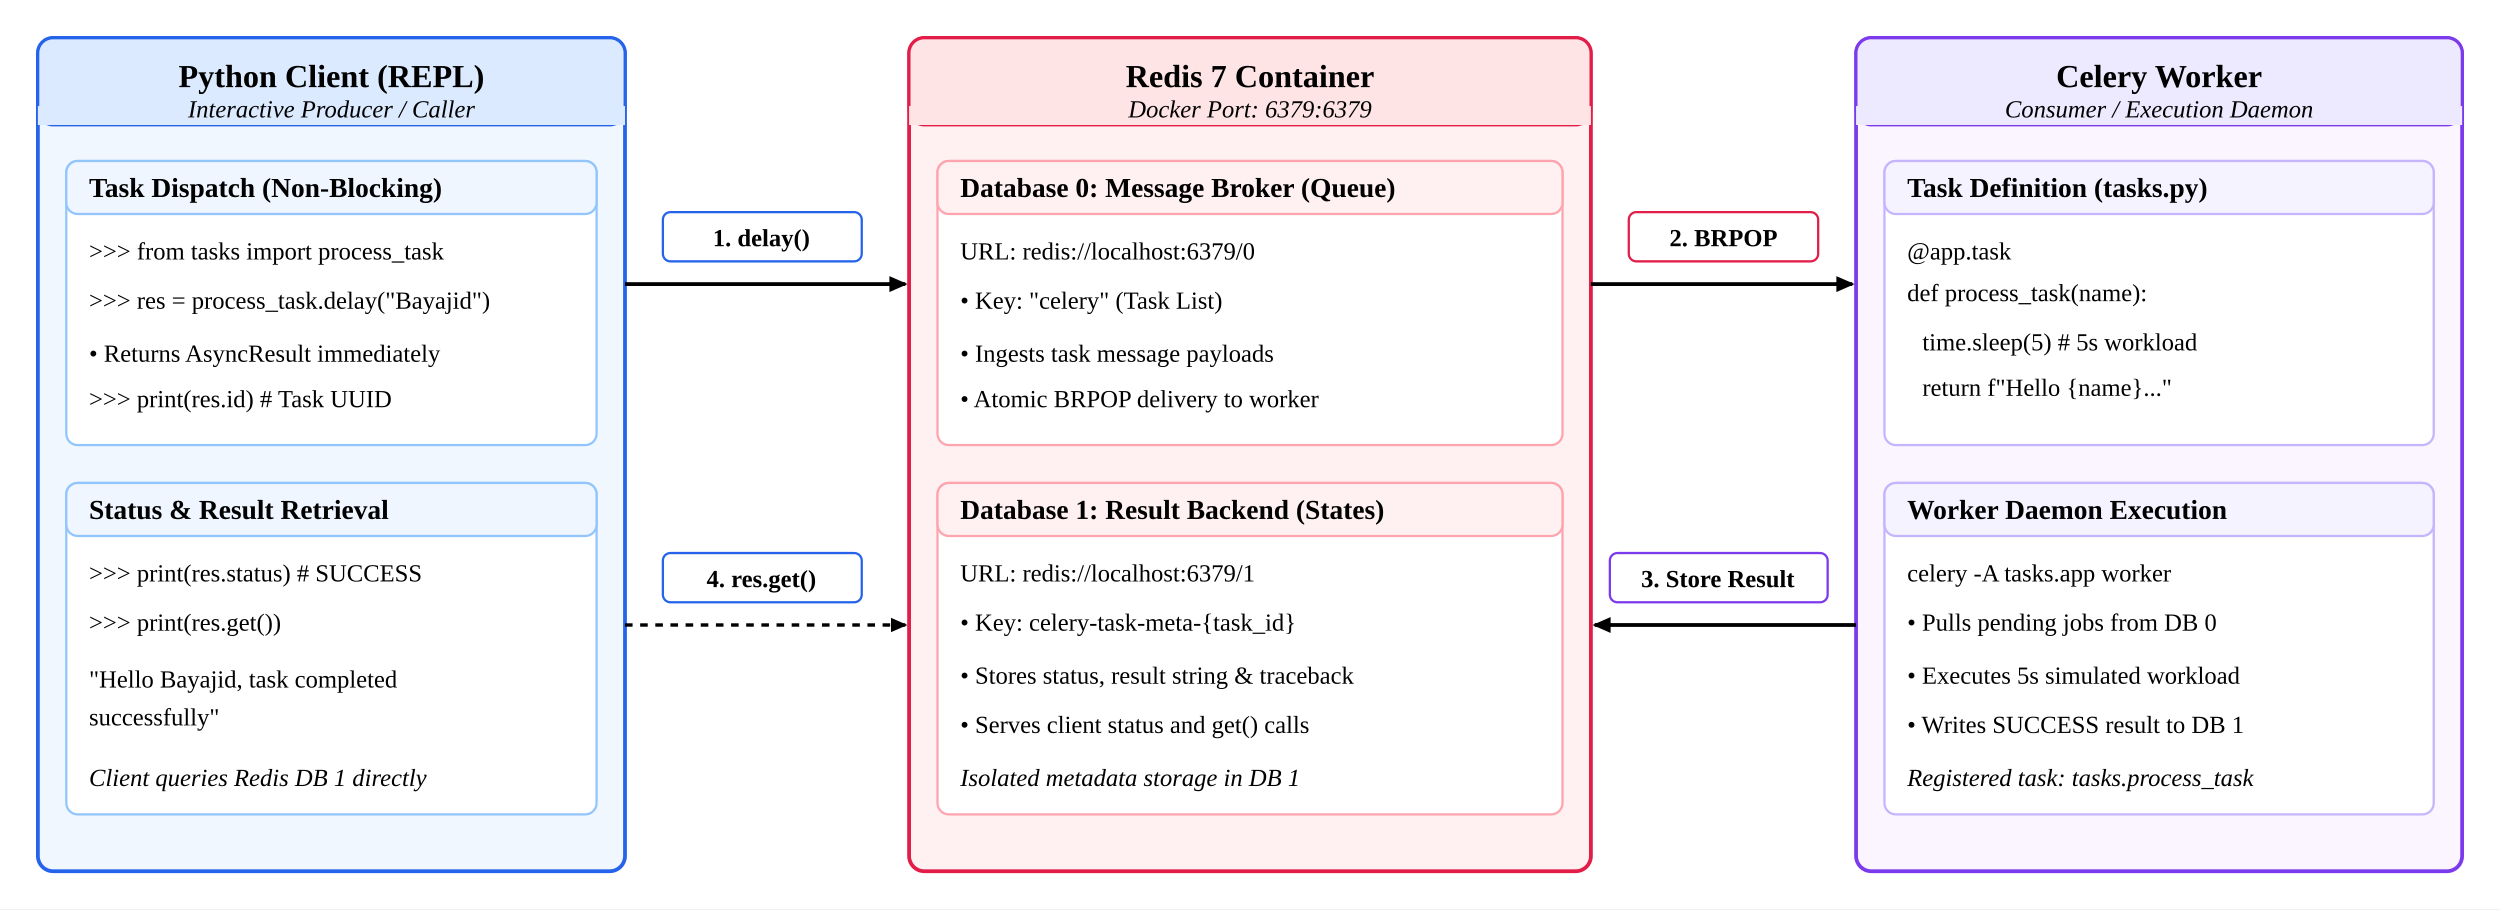
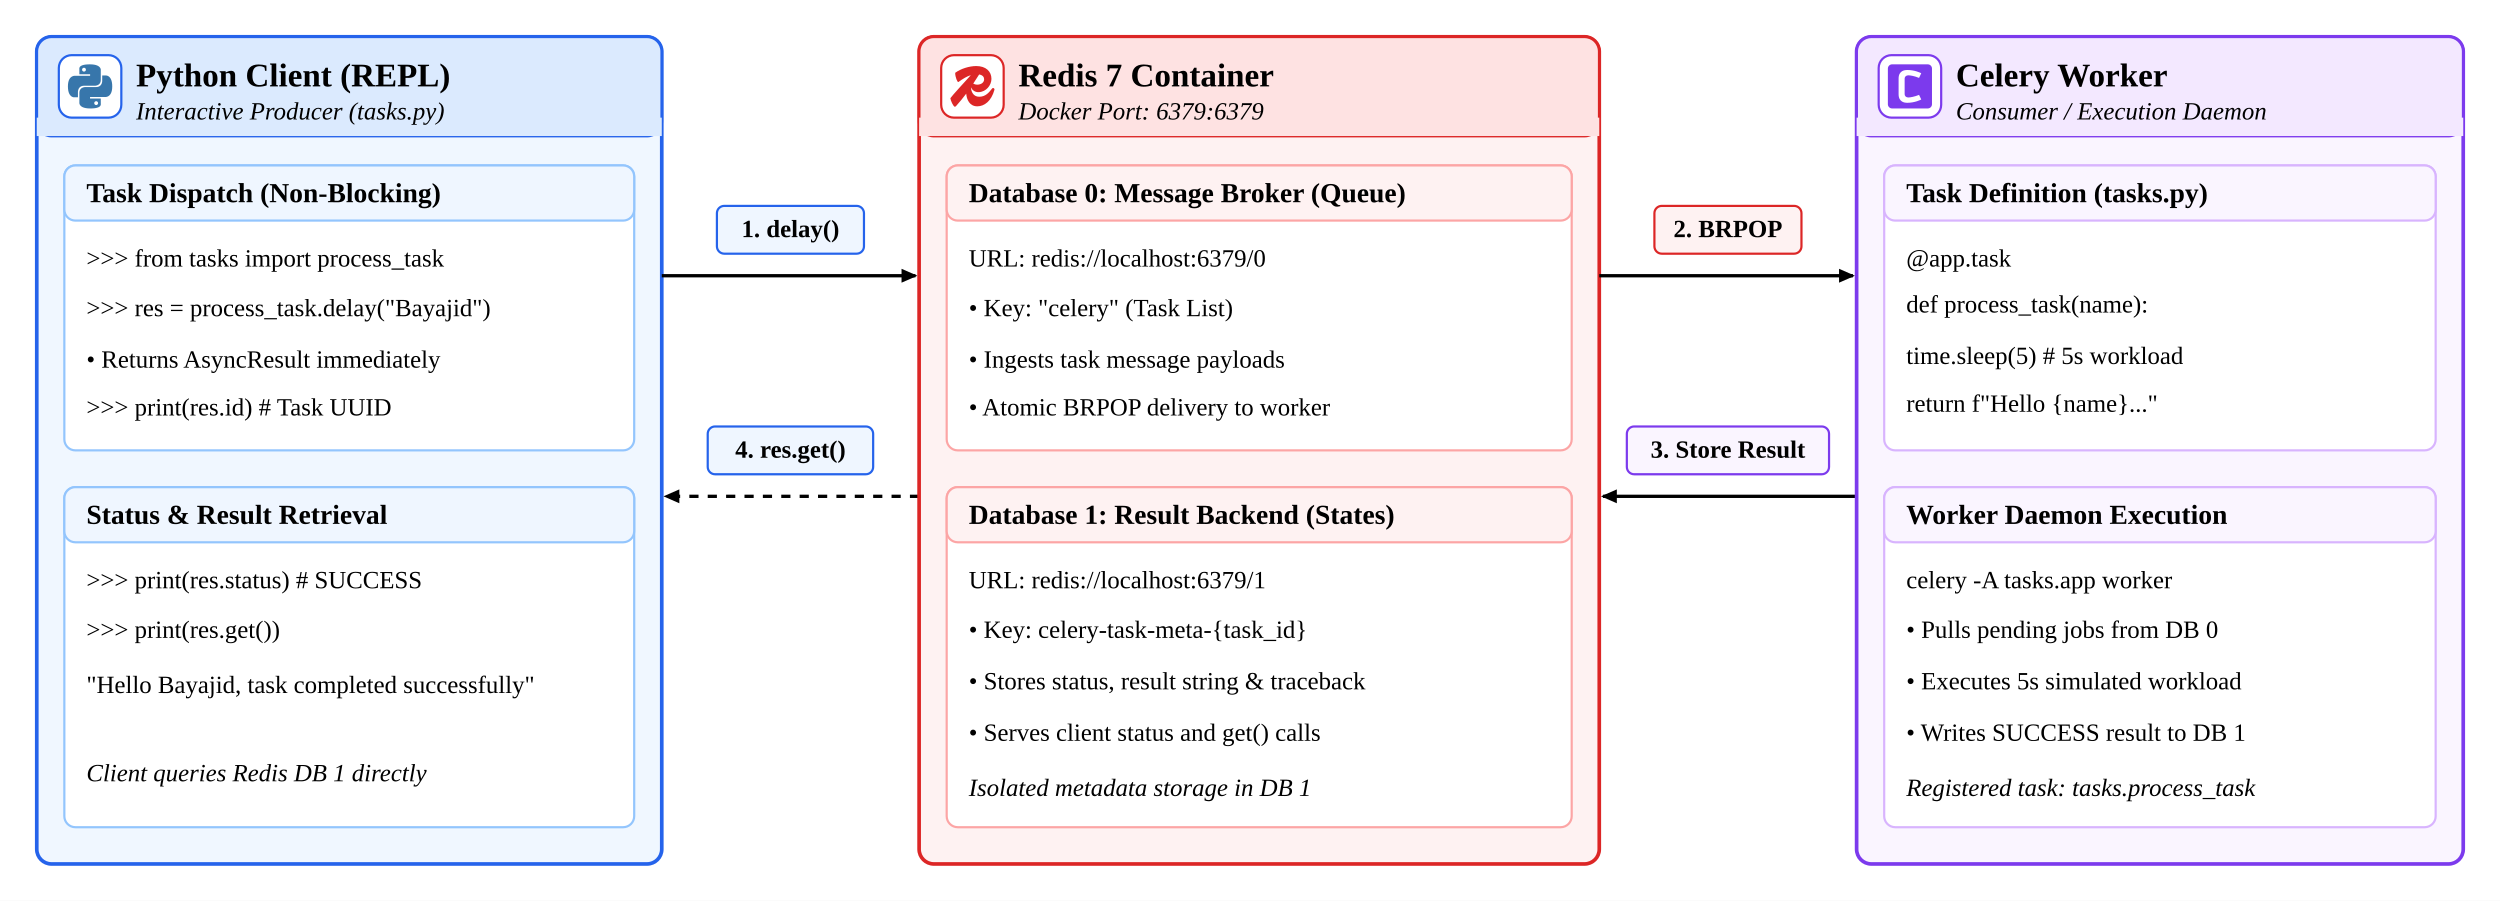
- <svg xmlns="http://www.w3.org/2000/svg" viewBox="0 0 1320 480" width="1320" height="480">
+ <svg xmlns="http://www.w3.org/2000/svg" viewBox="0 0 1360 490" width="1360" height="490">
  <defs>
    <style>
      text {
        font-family: "Times New Roman", Times, "Liberation Serif", serif;
        fill: #000000;
      }
      .title-text {
-         font-size: 17px;
+         font-size: 18px;
        font-weight: bold;
        fill: #000000;
      }
      .subtitle-text {
-         font-size: 13px;
+         font-size: 13.5px;
        font-style: italic;
        fill: #000000;
      }
      .section-heading {
-         font-size: 14.5px;
+         font-size: 15px;
        font-weight: bold;
        fill: #000000;
      }
      .code-font {
        font-family: "Times New Roman", Times, "Liberation Serif", serif;
-         font-size: 13px;
+         font-size: 13.5px;
        fill: #000000;
      }
      .body-text {
-         font-size: 13px;
+         font-size: 13.5px;
        fill: #000000;
      }
      .arrow-label {
-         font-size: 13px;
+         font-size: 13.5px;
        font-weight: bold;
        fill: #000000;
      }
      .arrow-sub {
-         font-size: 12px;
+         font-size: 12.5px;
        font-style: italic;
        fill: #000000;
      }
      .flow-step-title {
-         font-size: 13.5px;
+         font-size: 14.5px;
        font-weight: bold;
        fill: #000000;
      }
      .flow-step-sub {
-         font-size: 12px;
+         font-size: 13px;
        font-style: italic;
        fill: #000000;
      }
    </style>
    <marker id="arr-black" viewBox="0 0 10 10" refX="7" refY="5" markerWidth="6" markerHeight="6" orient="auto-start-reverse">
      <path d="M 0 1.5 L 8 5 L 0 8.5 z" fill="#000000" />
    </marker>
  </defs>
  <rect width="100%" height="100%" fill="#ffffff" />
  <g transform="translate(20, 20)">
-     <rect width="310" height="440" rx="8" fill="#f0f7ff" stroke="#2563eb" stroke-width="2" />
-     <rect width="310" height="46" rx="8" fill="#dbeafe" stroke="#2563eb" stroke-width="1.5" />
-     <rect y="36" width="310" height="10" fill="#dbeafe" />
-     <text x="155" y="26" text-anchor="middle" class="title-text">Python Client (REPL)</text>
-     <text x="155" y="42" text-anchor="middle" class="subtitle-text">Interactive Producer / Caller</text>
-     <g transform="translate(15, 65)">
-       <rect width="280" height="150" rx="6" fill="#ffffff" stroke="#93c5fd" stroke-width="1.2" />
-       <rect width="280" height="28" rx="6" fill="#eff6ff" stroke="#93c5fd" stroke-width="1.2" />
-       <text x="12" y="19" class="section-heading">Task Dispatch (Non-Blocking)</text>
-       <text x="12" y="52" class="code-font">&gt;&gt;&gt; from tasks import process_task</text>
-       <text x="12" y="78" class="code-font">&gt;&gt;&gt; res = process_task.delay("Bayajid")</text>
-       <text x="12" y="106" class="body-text">• Returns AsyncResult immediately</text>
-       <text x="12" y="130" class="code-font">&gt;&gt;&gt; print(res.id) # Task UUID</text>
+     <rect width="340" height="450" rx="8" fill="#f0f7ff" stroke="#2563eb" stroke-width="2" />
+     <rect width="340" height="54" rx="8" fill="#dbeafe" stroke="#2563eb" stroke-width="1.5" />
+     <rect y="44" width="340" height="10" fill="#dbeafe" />
+     <rect x="12" y="10" width="34" height="34" rx="7" fill="#ffffff" stroke="#2563eb" stroke-width="1.2" />
+     <g transform="translate(17, 15) scale(1)">
+       <path d="M14.25.18l.9.2.73.26.59.3.45.32.34.34.25.34.16.33.1.3.04.26.02.2-.01.13V8.5l-.05.63-.13.55-.21.46-.26.38-.3.31-.33.25-.35.19-.35.14-.33.1-.3.07-.26.04-.21.02H8.77l-.69.05-.59.14-.5.22-.41.27-.33.32-.27.35-.2.36-.15.37-.1.35-.07.32-.04.27-.02.21v3.06H3.17l-.21-.03-.28-.07-.32-.12-.35-.18-.36-.26-.36-.36-.35-.46-.32-.59-.28-.73-.21-.88-.14-1.05-.05-1.23.06-1.22.16-1.04.24-.87.32-.71.36-.57.4-.44.42-.33.42-.24.4-.16.36-.1.32-.05.24-.01h.16l.06.01h8.16v-.83H6.18l-.01-2.75-.02-.37.05-.34.11-.31.17-.28.25-.26.31-.23.38-.2.44-.18.51-.15.58-.12.64-.1.71-.06.77-.04.84-.02 1.27.05zm-6.3 1.98l-.23.33-.08.41.08.41.23.34.33.22.41.09.41-.09.33-.22.23-.34.08-.41-.08-.41-.23-.33-.33-.22-.41-.09-.41.09zm13.09 3.95l.28.06.32.12.35.18.36.27.36.35.35.47.32.59.28.73.21.88.14 1.04.05 1.23-.06 1.23-.16 1.04-.24.86-.32.71-.36.57-.4.45-.42.33-.42.24-.4.16-.36.09-.32.05-.24.02-.16-.01h-8.22v.82h5.84l.01 2.76.02.36-.05.34-.11.31-.17.29-.25.25-.31.24-.38.2-.44.17-.51.15-.58.13-.64.09-.71.07-.77.04-.84.01-1.27-.04-1.07-.14-.9-.2-.73-.25-.59-.3-.45-.33-.34-.34-.25-.34-.16-.33-.1-.3-.04-.25-.02-.2.01-.13v-5.34l.05-.64.13-.54.21-.46.26-.38.3-.32.33-.24.35-.2.35-.14.33-.1.3-.06.26-.04.21-.02.13-.01h5.84l.69-.05.59-.14.5-.21.41-.28.33-.32.27-.35.2-.36.15-.36.1-.35.07-.32.04-.28.02-.21V6.07h2.09l.14.01zm-6.47 14.25l-.23.33-.08.41.08.41.23.33.33.23.41.08.41-.08.33-.23.23-.33.08-.41-.08-.41-.23-.33-.33-.23-.41-.08-.41.08z" fill="#3776ab" />
    </g>
-     <g transform="translate(15, 235)">
-       <rect width="280" height="175" rx="6" fill="#ffffff" stroke="#93c5fd" stroke-width="1.2" />
-       <rect width="280" height="28" rx="6" fill="#eff6ff" stroke="#93c5fd" stroke-width="1.2" />
-       <text x="12" y="19" class="section-heading">Status &amp; Result Retrieval</text>
-       <text x="12" y="52" class="code-font">&gt;&gt;&gt; print(res.status) # SUCCESS</text>
-       <text x="12" y="78" class="code-font">&gt;&gt;&gt; print(res.get())</text>
-       <text x="12" y="108" class="code-font">"Hello Bayajid, task completed</text>
-       <text x="12" y="128" class="code-font">successfully"</text>
+     <text x="54" y="27" text-anchor="start" class="title-text">Python Client (REPL)</text>
+     <text x="54" y="45" text-anchor="start" class="subtitle-text">Interactive Producer (tasks.py)</text>
+     <g transform="translate(15, 70)">
+       <rect width="310" height="155" rx="6" fill="#ffffff" stroke="#93c5fd" stroke-width="1.2" />
+       <rect width="310" height="30" rx="6" fill="#eff6ff" stroke="#93c5fd" stroke-width="1.2" />
+       <text x="12" y="20" class="section-heading">Task Dispatch (Non-Blocking)</text>
+       <text x="12" y="55" class="code-font">&gt;&gt;&gt; from tasks import process_task</text>
+       <text x="12" y="82" class="code-font">&gt;&gt;&gt; res = process_task.delay("Bayajid")</text>
+       <text x="12" y="110" class="body-text">• Returns AsyncResult immediately</text>
+       <text x="12" y="136" class="code-font">&gt;&gt;&gt; print(res.id) # Task UUID</text>
+     </g>
+     <g transform="translate(15, 245)">
+       <rect width="310" height="185" rx="6" fill="#ffffff" stroke="#93c5fd" stroke-width="1.2" />
+       <rect width="310" height="30" rx="6" fill="#eff6ff" stroke="#93c5fd" stroke-width="1.2" />
+       <text x="12" y="20" class="section-heading">Status &amp; Result Retrieval</text>
+       <text x="12" y="55" class="code-font">&gt;&gt;&gt; print(res.status) # SUCCESS</text>
+       <text x="12" y="82" class="code-font">&gt;&gt;&gt; print(res.get())</text>
+       <text x="12" y="112" class="body-text">"Hello Bayajid, task completed successfully"</text>
      <text x="12" y="160" class="subtitle-text">Client queries Redis DB 1 directly</text>
    </g>
  </g>
-   <g transform="translate(480, 20)">
-     <rect width="360" height="440" rx="8" fill="#fff1f2" stroke="#e11d48" stroke-width="2" />
-     <rect width="360" height="46" rx="8" fill="#ffe4e6" stroke="#e11d48" stroke-width="1.5" />
-     <rect y="36" width="360" height="10" fill="#ffe4e6" />
-     <text x="180" y="26" text-anchor="middle" class="title-text">Redis 7 Container</text>
-     <text x="180" y="42" text-anchor="middle" class="subtitle-text">Docker Port: 6379:6379</text>
-     <g transform="translate(15, 65)">
-       <rect width="330" height="150" rx="6" fill="#ffffff" stroke="#fda4af" stroke-width="1.2" />
-       <rect width="330" height="28" rx="6" fill="#fff1f2" stroke="#fda4af" stroke-width="1.2" />
-       <text x="12" y="19" class="section-heading">Database 0: Message Broker (Queue)</text>
-       <text x="12" y="52" class="code-font">URL: redis://localhost:6379/0</text>
-       <text x="12" y="78" class="code-font">• Key: "celery" (Task List)</text>
-       <text x="12" y="106" class="body-text">• Ingests task message payloads</text>
-       <text x="12" y="130" class="body-text">• Atomic BRPOP delivery to worker</text>
+   <rect x="390" y="112" width="80" height="26" rx="4" fill="#eff6ff" stroke="#2563eb" stroke-width="1.2" />
+   <text x="430" y="129" text-anchor="middle" class="arrow-label">1. delay()</text>
+   <line x1="360" y1="150" x2="498" y2="150" stroke="#000000" stroke-width="1.8" marker-end="url(#arr-black)" />
+   <rect x="385" y="232" width="90" height="26" rx="4" fill="#eff6ff" stroke="#2563eb" stroke-width="1.2" />
+   <text x="430" y="249" text-anchor="middle" class="arrow-label">4. res.get()</text>
+   <line x1="500" y1="270" x2="362" y2="270" stroke="#000000" stroke-width="1.8" stroke-dasharray="5,5" marker-end="url(#arr-black)" />
+   <g transform="translate(500, 20)">
+     <rect width="370" height="450" rx="8" fill="#fef2f2" stroke="#dc2626" stroke-width="2" />
+     <rect width="370" height="54" rx="8" fill="#fee2e2" stroke="#dc2626" stroke-width="1.5" />
+     <rect y="44" width="370" height="10" fill="#fee2e2" />
+     <rect x="12" y="10" width="34" height="34" rx="7" fill="#ffffff" stroke="#dc2626" stroke-width="1.2" />
+     <g transform="translate(17, 15) scale(1)">
+       <path d="M22.71 13.145c-1.66 2.092-3.452 4.483-7.038 4.483-3.203 0-4.397-2.825-4.48-5.12.701 1.484 2.073 2.685 4.214 2.63 4.117-.133 6.94-3.852 6.94-7.239 0-4.05-3.022-6.972-8.268-6.972-3.752 0-8.4 1.428-11.455 3.685C2.59 6.937 3.885 9.958 4.35 9.626c2.648-1.904 4.748-3.13 6.784-3.744C8.12 9.244.886 17.05 0 18.425c.1 1.261 1.66 4.648 2.424 4.648.232 0 .431-.133.664-.365a100.49 100.49 0 0 0 5.54-6.765c.222 3.104 1.748 6.898 6.014 6.898 3.819 0 7.604-2.756 9.33-8.965.2-.764-.73-1.361-1.261-.73zm-4.349-5.013c0 1.959-1.926 2.922-3.685 2.922-.941 0-1.664-.247-2.235-.568 1.051-1.592 2.092-3.225 3.21-4.973 1.972.334 2.71 1.43 2.71 2.619z" fill="#dc2626" />
    </g>
-     <g transform="translate(15, 235)">
-       <rect width="330" height="175" rx="6" fill="#ffffff" stroke="#fda4af" stroke-width="1.2" />
-       <rect width="330" height="28" rx="6" fill="#fff1f2" stroke="#fda4af" stroke-width="1.2" />
-       <text x="12" y="19" class="section-heading">Database 1: Result Backend (States)</text>
-       <text x="12" y="52" class="code-font">URL: redis://localhost:6379/1</text>
-       <text x="12" y="78" class="code-font">• Key: celery-task-meta-{task_id}</text>
-       <text x="12" y="106" class="body-text">• Stores status, result string &amp; traceback</text>
-       <text x="12" y="132" class="body-text">• Serves client status and get() calls</text>
-       <text x="12" y="160" class="subtitle-text">Isolated metadata storage in DB 1</text>
+     <text x="54" y="27" text-anchor="start" class="title-text">Redis 7 Container</text>
+     <text x="54" y="45" text-anchor="start" class="subtitle-text">Docker Port: 6379:6379</text>
+     <g transform="translate(15, 70)">
+       <rect width="340" height="155" rx="6" fill="#ffffff" stroke="#fca5a5" stroke-width="1.2" />
+       <rect width="340" height="30" rx="6" fill="#fef2f2" stroke="#fca5a5" stroke-width="1.2" />
+       <text x="12" y="20" class="section-heading">Database 0: Message Broker (Queue)</text>
+       <text x="12" y="55" class="code-font">URL: redis://localhost:6379/0</text>
+       <text x="12" y="82" class="body-text">• Key: "celery" (Task List)</text>
+       <text x="12" y="110" class="body-text">• Ingests task message payloads</text>
+       <text x="12" y="136" class="body-text">• Atomic BRPOP delivery to worker</text>
+     </g>
+     <g transform="translate(15, 245)">
+       <rect width="340" height="185" rx="6" fill="#ffffff" stroke="#fca5a5" stroke-width="1.2" />
+       <rect width="340" height="30" rx="6" fill="#fef2f2" stroke="#fca5a5" stroke-width="1.2" />
+       <text x="12" y="20" class="section-heading">Database 1: Result Backend (States)</text>
+       <text x="12" y="55" class="code-font">URL: redis://localhost:6379/1</text>
+       <text x="12" y="82" class="body-text">• Key: celery-task-meta-{task_id}</text>
+       <text x="12" y="110" class="body-text">• Stores status, result string &amp; traceback</text>
+       <text x="12" y="138" class="body-text">• Serves client status and get() calls</text>
+       <text x="12" y="168" class="subtitle-text">Isolated metadata storage in DB 1</text>
    </g>
  </g>
-   <g transform="translate(980, 20)">
-     <rect width="320" height="440" rx="8" fill="#faf5ff" stroke="#7c3aed" stroke-width="2" />
-     <rect width="320" height="46" rx="8" fill="#ede9fe" stroke="#7c3aed" stroke-width="1.5" />
-     <rect y="36" width="320" height="10" fill="#ede9fe" />
-     <text x="160" y="26" text-anchor="middle" class="title-text">Celery Worker</text>
-     <text x="160" y="42" text-anchor="middle" class="subtitle-text">Consumer / Execution Daemon</text>
-     <g transform="translate(15, 65)">
-       <rect width="290" height="150" rx="6" fill="#ffffff" stroke="#c4b5fd" stroke-width="1.2" />
-       <rect width="290" height="28" rx="6" fill="#f5f3ff" stroke="#c4b5fd" stroke-width="1.2" />
-       <text x="12" y="19" class="section-heading">Task Definition (tasks.py)</text>
-       <text x="12" y="52" class="code-font">@app.task</text>
-       <text x="12" y="74" class="code-font">def process_task(name):</text>
-       <text x="20" y="100" class="code-font">time.sleep(5) # 5s workload</text>
-       <text x="20" y="124" class="code-font">return f"Hello {name}..."</text>
+   <rect x="900" y="112" width="80" height="26" rx="4" fill="#fef2f2" stroke="#dc2626" stroke-width="1.2" />
+   <text x="940" y="129" text-anchor="middle" class="arrow-label">2. BRPOP</text>
+   <line x1="870" y1="150" x2="1008" y2="150" stroke="#000000" stroke-width="1.8" marker-end="url(#arr-black)" />
+   <rect x="885" y="232" width="110" height="26" rx="4" fill="#faf5ff" stroke="#7c3aed" stroke-width="1.2" />
+   <text x="940" y="249" text-anchor="middle" class="arrow-label">3. Store Result</text>
+   <line x1="1010" y1="270" x2="872" y2="270" stroke="#000000" stroke-width="1.8" marker-end="url(#arr-black)" />
+   <g transform="translate(1010, 20)">
+     <rect width="330" height="450" rx="8" fill="#faf5ff" stroke="#7c3aed" stroke-width="2" />
+     <rect width="330" height="54" rx="8" fill="#f3e8ff" stroke="#7c3aed" stroke-width="1.5" />
+     <rect y="44" width="330" height="10" fill="#f3e8ff" />
+     <rect x="12" y="10" width="34" height="34" rx="7" fill="#ffffff" stroke="#7c3aed" stroke-width="1.2" />
+     <g transform="translate(17, 15) scale(1)">
+       <path d="M2.303 0A2.298 2.298 0 0 0 0 2.303v19.394A2.298 2.298 0 0 0 2.303 24h19.394A2.298 2.298 0 0 0 24 21.697V2.303A2.298 2.298 0 0 0 21.697 0zm8.177 3.072c4.098 0 7.028 1.438 7.68 1.764l-1.194 2.55c-2.442-1.057-4.993-1.41-5.672-1.41-1.574 0-2.17.922-2.17 1.763v8.494c0 .869.596 1.791 2.17 1.791.679 0 3.23-.38 5.672-1.41l1.194 2.496c-.435.271-3.637 1.818-7.68 1.818-1.112 0-4.64-.244-4.64-4.64V7.713c0-4.397 3.528-4.64 4.64-4.64z" fill="#7c3aed" />
    </g>
-     <g transform="translate(15, 235)">
-       <rect width="290" height="175" rx="6" fill="#ffffff" stroke="#c4b5fd" stroke-width="1.2" />
-       <rect width="290" height="28" rx="6" fill="#f5f3ff" stroke="#c4b5fd" stroke-width="1.2" />
-       <text x="12" y="19" class="section-heading">Worker Daemon Execution</text>
-       <text x="12" y="52" class="code-font">celery -A tasks.app worker</text>
-       <text x="12" y="78" class="body-text">• Pulls pending jobs from DB 0</text>
-       <text x="12" y="106" class="body-text">• Executes 5s simulated workload</text>
-       <text x="12" y="132" class="body-text">• Writes SUCCESS result to DB 1</text>
-       <text x="12" y="160" class="subtitle-text">Registered task: tasks.process_task</text>
+     <text x="54" y="27" text-anchor="start" class="title-text">Celery Worker</text>
+     <text x="54" y="45" text-anchor="start" class="subtitle-text">Consumer / Execution Daemon</text>
+     <g transform="translate(15, 70)">
+       <rect width="300" height="155" rx="6" fill="#ffffff" stroke="#d8b4fe" stroke-width="1.2" />
+       <rect width="300" height="30" rx="6" fill="#faf5ff" stroke="#d8b4fe" stroke-width="1.2" />
+       <text x="12" y="20" class="section-heading">Task Definition (tasks.py)</text>
+       <text x="12" y="55" class="code-font">@app.task</text>
+       <text x="12" y="80" class="code-font">def process_task(name):</text>
+       <text x="12" y="108" class="code-font">  time.sleep(5) # 5s workload</text>
+       <text x="12" y="134" class="code-font">  return f"Hello {name}..."</text>
+     </g>
+     <g transform="translate(15, 245)">
+       <rect width="300" height="185" rx="6" fill="#ffffff" stroke="#d8b4fe" stroke-width="1.2" />
+       <rect width="300" height="30" rx="6" fill="#faf5ff" stroke="#d8b4fe" stroke-width="1.2" />
+       <text x="12" y="20" class="section-heading">Worker Daemon Execution</text>
+       <text x="12" y="55" class="code-font">celery -A tasks.app worker</text>
+       <text x="12" y="82" class="body-text">• Pulls pending jobs from DB 0</text>
+       <text x="12" y="110" class="body-text">• Executes 5s simulated workload</text>
+       <text x="12" y="138" class="body-text">• Writes SUCCESS result to DB 1</text>
+       <text x="12" y="168" class="subtitle-text">Registered task: tasks.process_task</text>
    </g>
  </g>
-   <rect x="350" y="112" width="105" height="26" rx="4" fill="#ffffff" stroke="#2563eb" stroke-width="1.2" />
-   <text x="402" y="130" text-anchor="middle" class="arrow-label">1. delay()</text>
-   <line x1="330" y1="150" x2="478" y2="150" stroke="#000000" stroke-width="2" marker-end="url(#arr-black)" />
-   <rect x="860" y="112" width="100" height="26" rx="4" fill="#ffffff" stroke="#e11d48" stroke-width="1.2" />
-   <text x="910" y="130" text-anchor="middle" class="arrow-label">2. BRPOP</text>
-   <line x1="840" y1="150" x2="978" y2="150" stroke="#000000" stroke-width="2" marker-end="url(#arr-black)" />
-   <rect x="850" y="292" width="115" height="26" rx="4" fill="#ffffff" stroke="#7c3aed" stroke-width="1.2" />
-   <text x="907" y="310" text-anchor="middle" class="arrow-label">3. Store Result</text>
-   <line x1="980" y1="330" x2="842" y2="330" stroke="#000000" stroke-width="2" marker-end="url(#arr-black)" />
-   <rect x="350" y="292" width="105" height="26" rx="4" fill="#ffffff" stroke="#2563eb" stroke-width="1.2" />
-   <text x="402" y="310" text-anchor="middle" class="arrow-label">4. res.get()</text>
-   <line x1="330" y1="330" x2="478" y2="330" stroke="#000000" stroke-width="1.8" stroke-dasharray="4,4" marker-end="url(#arr-black)" />
</svg>
